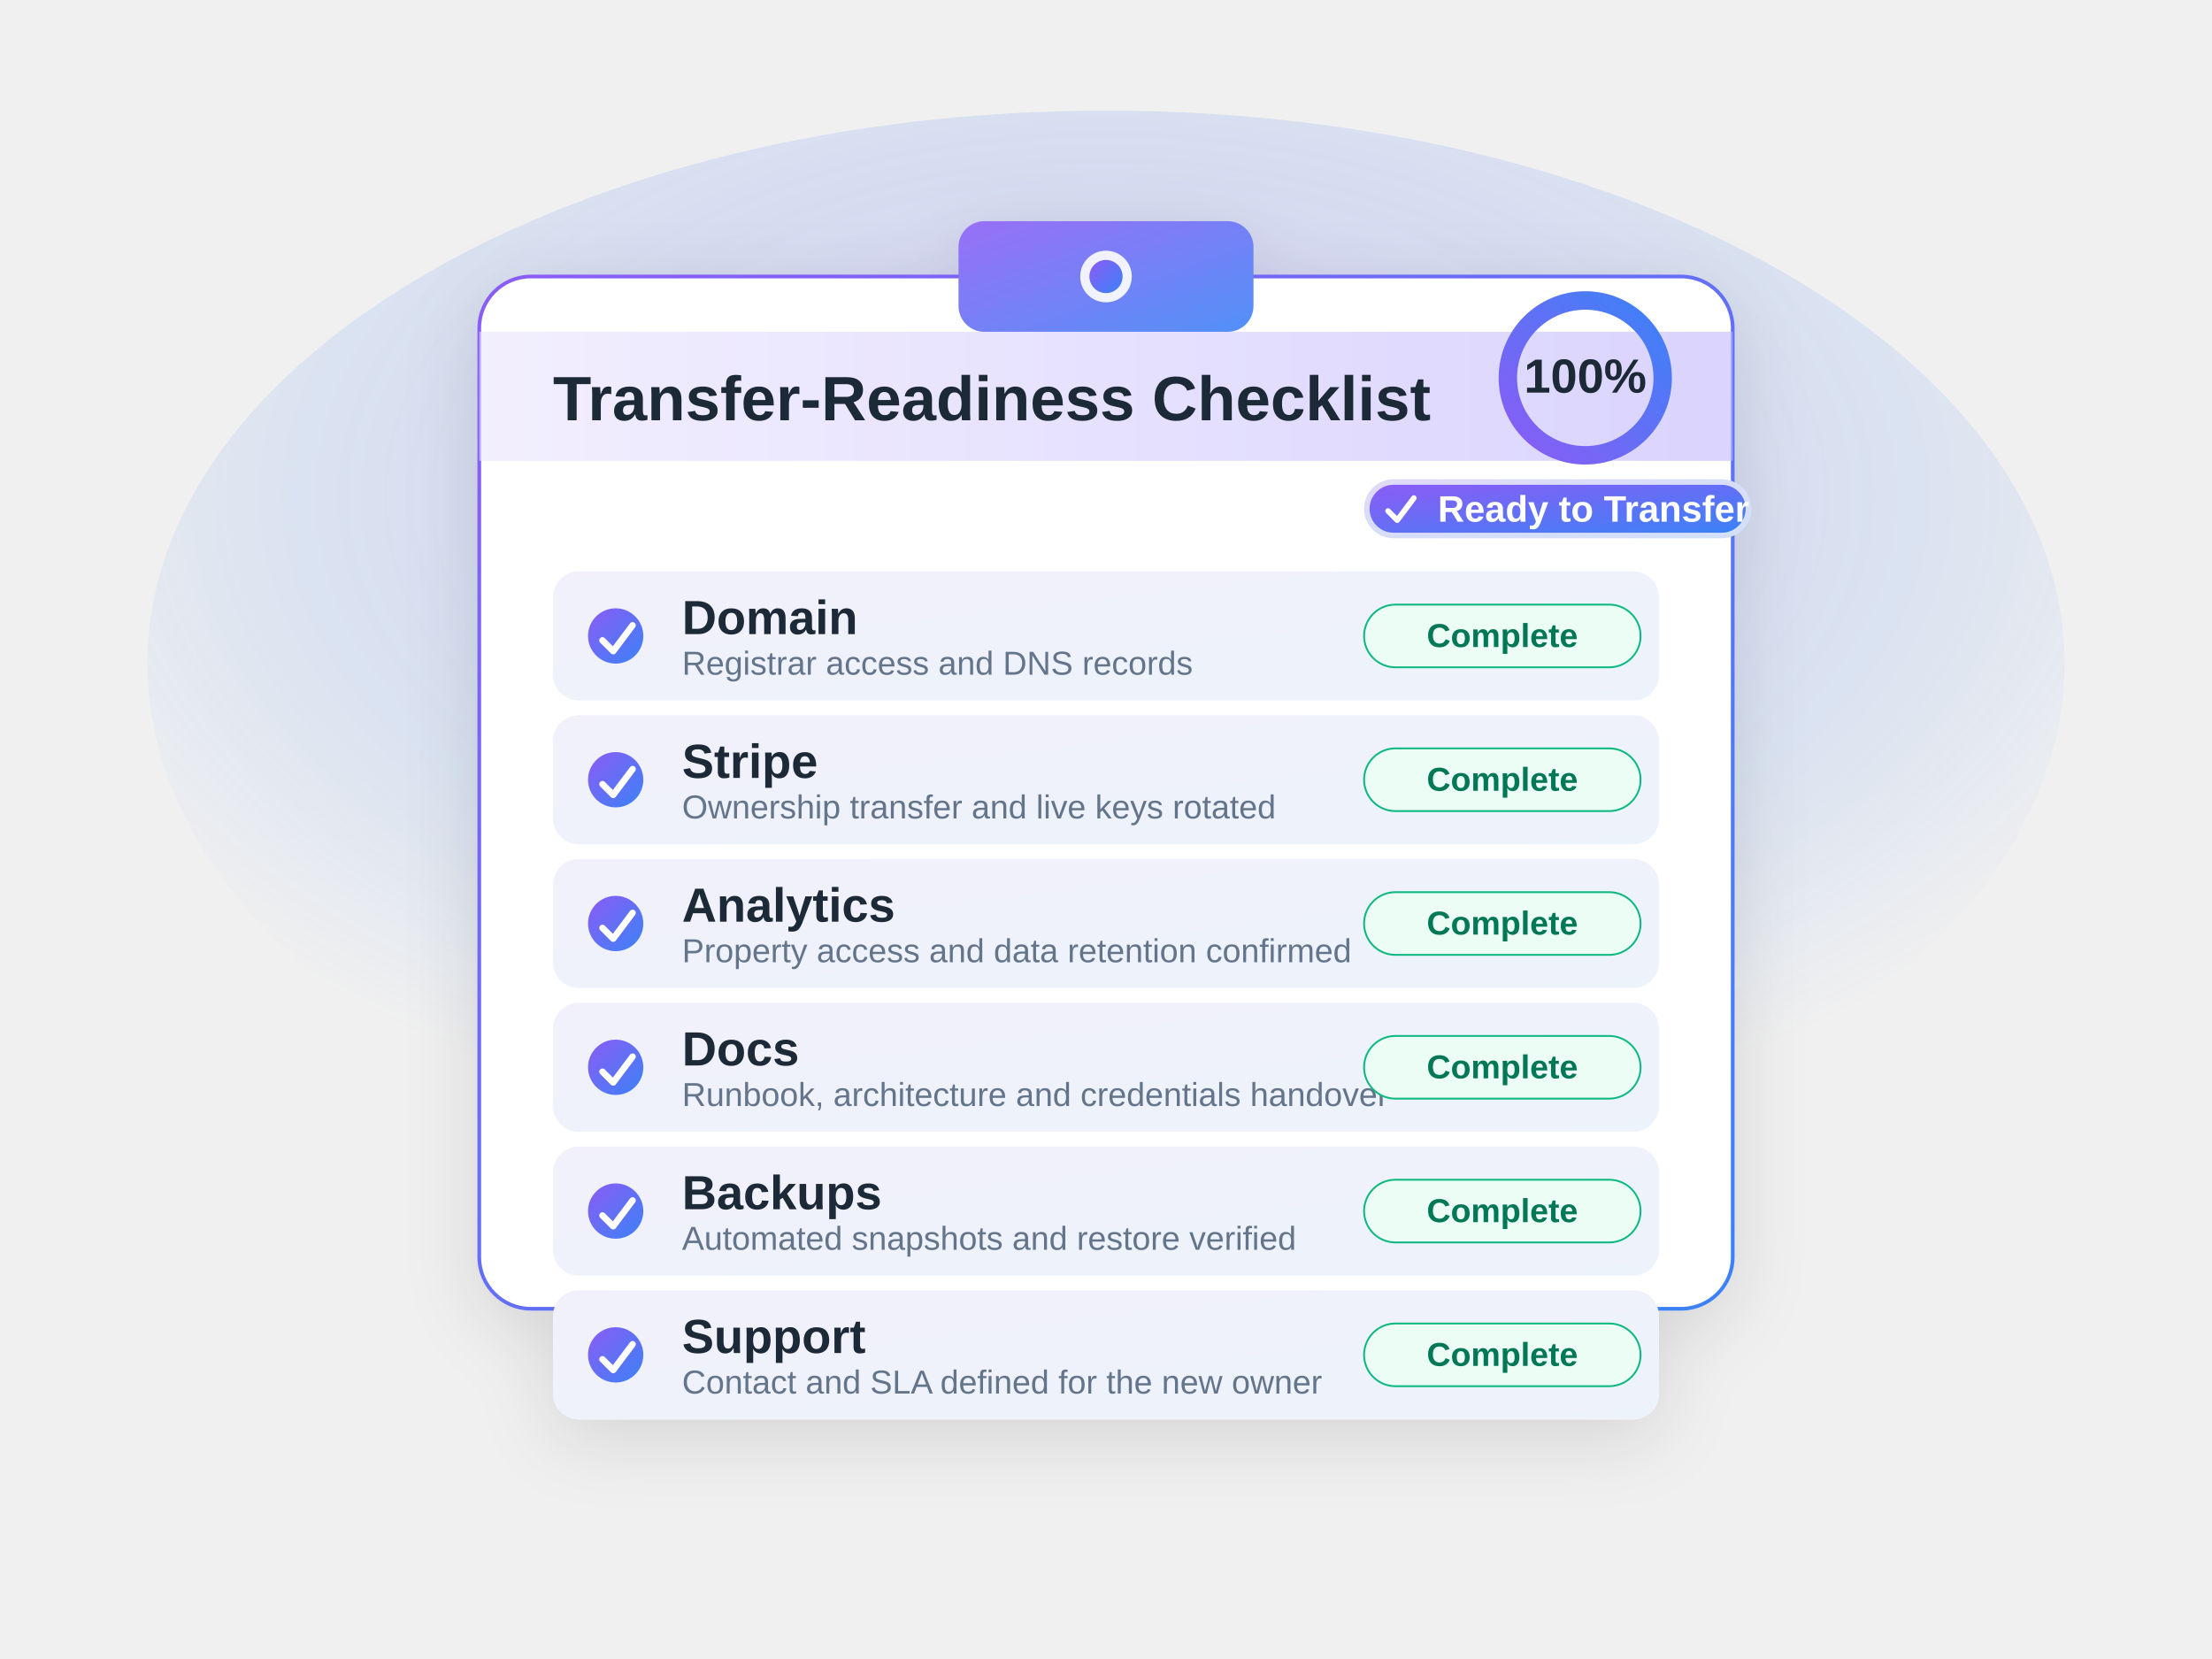
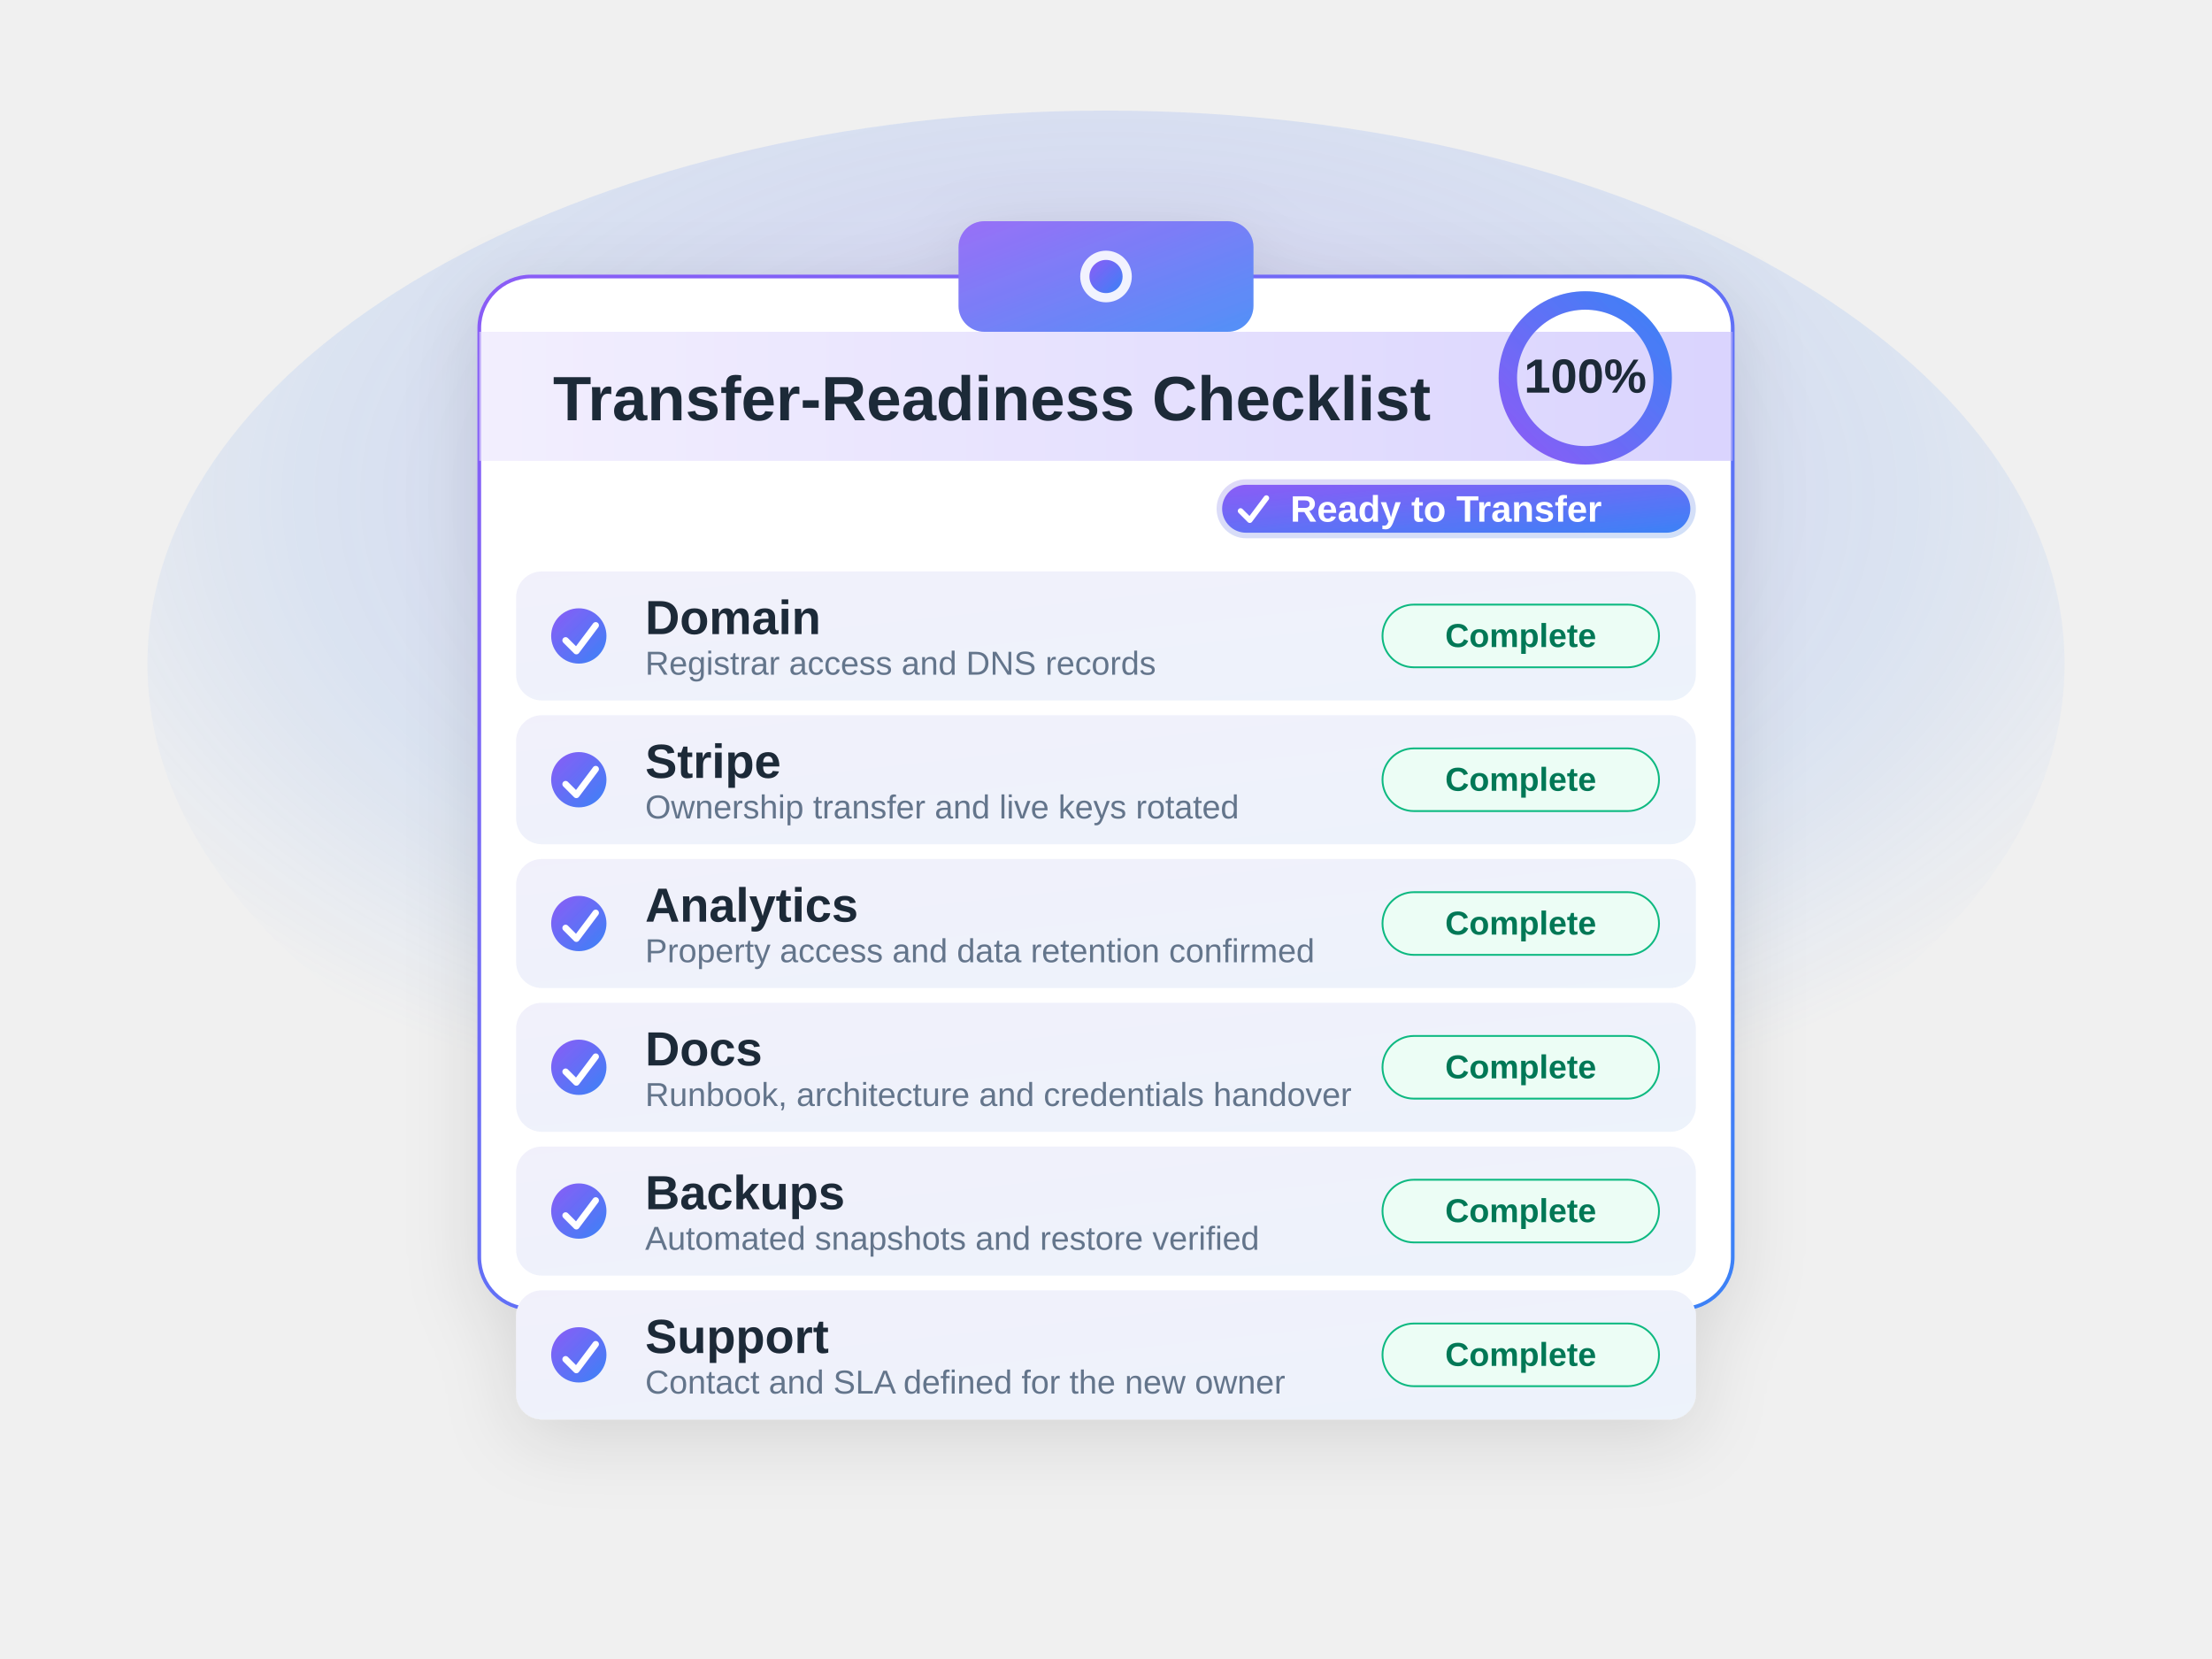
<svg xmlns="http://www.w3.org/2000/svg" width="1728" height="1296" viewBox="0 0 1200 900" fill="none">
  <defs>
    <linearGradient id="gradPurpleBlue" x1="0" y1="0" x2="1" y2="1">
      <stop offset="0%" stop-color="#8B5CF6" />
      <stop offset="100%" stop-color="#3B82F6" />
    </linearGradient>
    <linearGradient id="gradSoft" x1="0" y1="0" x2="1" y2="0">
      <stop offset="0%" stop-color="#EAE4FD" />
      <stop offset="100%" stop-color="#C1B7FD" />
    </linearGradient>
    <radialGradient id="glow" cx="50%" cy="35%" r="60%">
      <stop offset="0%" stop-color="#8B5CF6" stop-opacity="0.26" />
      <stop offset="70%" stop-color="#3B82F6" stop-opacity="0.12" />
      <stop offset="100%" stop-color="#3B82F6" stop-opacity="0" />
    </radialGradient>
    <filter id="softShadow" x="-50%" y="-50%" width="200%" height="200%">
      <feDropShadow dx="0" dy="10" stdDeviation="20" flood-color="#000000" flood-opacity="0.12" />
    </filter>
    <symbol id="checkIcon" viewBox="0 0 24 24">
      <path d="M5 13.2l5 5 9-12" stroke="white" stroke-width="3" stroke-linecap="round" stroke-linejoin="round" />
    </symbol>
  </defs>
  <ellipse cx="600" cy="360" rx="520" ry="300" fill="url(#glow)" />
  <g filter="url(#softShadow)">
    <rect x="260" y="150" width="680" height="560" rx="28" fill="white" />
    <rect x="260" y="150" width="680" height="560" rx="28" fill="none" stroke="url(#gradPurpleBlue)" stroke-width="2" />
    <g>
      <rect x="520" y="120" width="160" height="60" rx="14" fill="url(#gradPurpleBlue)" />
      <rect x="520" y="120" width="160" height="60" rx="14" fill="white" opacity="0.12" />
      <circle cx="600" cy="150" r="14" fill="white" opacity="0.9" />
      <circle cx="600" cy="150" r="9" fill="url(#gradPurpleBlue)" />
    </g>
    <rect x="260" y="180" width="680" height="70" rx="0" fill="url(#gradSoft)" opacity="0.6" />
    <text x="300" y="228" font-size="34" font-family="Arial" fill="#1F2937" font-weight="700">
      Transfer-Readiness Checklist
    </text>
    <g transform="translate(860,205)">
      <circle cx="0" cy="0" r="42" stroke="#E5E7EB" stroke-width="10" fill="none" />
      <circle cx="0" cy="0" r="42" stroke="url(#gradPurpleBlue)" stroke-width="10" fill="none" stroke-linecap="round" transform="rotate(-90)" stroke-dasharray="264" stroke-dashoffset="0" />
      <text x="0" y="8" text-anchor="middle" font-size="26" font-family="Arial" font-weight="700" fill="#1F2937">100%</text>
    </g>
-     <g transform="translate(740,260)">
-       <rect x="0" y="0" width="210" height="32" rx="16" fill="#F1F5F9" />
-       <rect x="0" y="0" width="210" height="32" rx="16" fill="url(#gradPurpleBlue)" opacity="0.18" />
-       <rect x="3" y="3" width="204" height="26" rx="13" fill="url(#gradPurpleBlue)" />
+     <g transform="translate(660,260)">
+       <rect x="0" y="0" width="260" height="32" rx="16" fill="#F1F5F9" />
+       <rect x="0" y="0" width="260" height="32" rx="16" fill="url(#gradPurpleBlue)" opacity="0.18" />
+       <rect x="3" y="3" width="254" height="26" rx="13" fill="url(#gradPurpleBlue)" />
      <use href="#checkIcon" x="8" y="4" width="24" height="24" />
      <text x="40" y="23" font-size="20" font-family="Arial" font-weight="700" fill="white">Ready to Transfer</text>
    </g>
-     <g transform="translate(300,310)">
-       <rect x="0" y="0" width="600" height="70" rx="14" fill="#F8FAFC" />
-       <rect x="0" y="0" width="600" height="70" rx="14" fill="url(#gradPurpleBlue)" opacity="0.06" />
-       <circle cx="34" cy="35" r="15" fill="url(#gradPurpleBlue)" />
-       <use href="#checkIcon" x="21" y="22" width="28" height="28" />
-       <text x="70" y="34" font-size="26" font-family="Arial" font-weight="700" fill="#1F2937">Domain</text>
-       <text x="70" y="56" font-size="18" font-family="Arial" fill="#64748B">Registrar access and DNS records</text>
-       <g transform="translate(440,18)">
-         <rect x="0" y="0" width="150" height="34" rx="17" fill="#ECFDF5" stroke="#10B981" stroke-width="1" />
-         <text x="75" y="23" text-anchor="middle" font-size="18" font-family="Arial" font-weight="700" fill="#047857">Complete</text>
+     <g transform="translate(280,310)">
+       <g>
+         <rect x="0" y="0" width="640" height="70" rx="14" fill="#F8FAFC" />
+         <rect x="0" y="0" width="640" height="70" rx="14" fill="url(#gradPurpleBlue)" opacity="0.06" />
+         <circle cx="34" cy="35" r="15" fill="url(#gradPurpleBlue)" />
+         <use href="#checkIcon" x="21" y="22" width="28" height="28" />
+         <text x="70" y="34" font-size="26" font-family="Arial" font-weight="700" fill="#1F2937">Domain</text>
+         <text x="70" y="56" font-size="18" font-family="Arial" fill="#64748B">Registrar access and DNS records</text>
+         <g transform="translate(470,18)">
+           <rect x="0" y="0" width="150" height="34" rx="17" fill="#ECFDF5" stroke="#10B981" stroke-width="1" />
+           <text x="75" y="23" text-anchor="middle" font-size="18" font-family="Arial" font-weight="700" fill="#047857">Complete</text>
+         </g>
      </g>
-     </g>
-     <g transform="translate(300,388)">
-       <rect x="0" y="0" width="600" height="70" rx="14" fill="#F8FAFC" />
-       <rect x="0" y="0" width="600" height="70" rx="14" fill="url(#gradPurpleBlue)" opacity="0.06" />
-       <circle cx="34" cy="35" r="15" fill="url(#gradPurpleBlue)" />
-       <use href="#checkIcon" x="21" y="22" width="28" height="28" />
-       <text x="70" y="34" font-size="26" font-family="Arial" font-weight="700" fill="#1F2937">Stripe</text>
-       <text x="70" y="56" font-size="18" font-family="Arial" fill="#64748B">Ownership transfer and live keys rotated</text>
-       <g transform="translate(440,18)">
-         <rect x="0" y="0" width="150" height="34" rx="17" fill="#ECFDF5" stroke="#10B981" stroke-width="1" />
-         <text x="75" y="23" text-anchor="middle" font-size="18" font-family="Arial" font-weight="700" fill="#047857">Complete</text>
+       <g transform="translate(0,78)">
+         <rect x="0" y="0" width="640" height="70" rx="14" fill="#F8FAFC" />
+         <rect x="0" y="0" width="640" height="70" rx="14" fill="url(#gradPurpleBlue)" opacity="0.06" />
+         <circle cx="34" cy="35" r="15" fill="url(#gradPurpleBlue)" />
+         <use href="#checkIcon" x="21" y="22" width="28" height="28" />
+         <text x="70" y="34" font-size="26" font-family="Arial" font-weight="700" fill="#1F2937">Stripe</text>
+         <text x="70" y="56" font-size="18" font-family="Arial" fill="#64748B">Ownership transfer and live keys rotated</text>
+         <g transform="translate(470,18)">
+           <rect x="0" y="0" width="150" height="34" rx="17" fill="#ECFDF5" stroke="#10B981" stroke-width="1" />
+           <text x="75" y="23" text-anchor="middle" font-size="18" font-family="Arial" font-weight="700" fill="#047857">Complete</text>
+         </g>
      </g>
-     </g>
-     <g transform="translate(300,466)">
-       <rect x="0" y="0" width="600" height="70" rx="14" fill="#F8FAFC" />
-       <rect x="0" y="0" width="600" height="70" rx="14" fill="url(#gradPurpleBlue)" opacity="0.06" />
-       <circle cx="34" cy="35" r="15" fill="url(#gradPurpleBlue)" />
-       <use href="#checkIcon" x="21" y="22" width="28" height="28" />
-       <text x="70" y="34" font-size="26" font-family="Arial" font-weight="700" fill="#1F2937">Analytics</text>
-       <text x="70" y="56" font-size="18" font-family="Arial" fill="#64748B">Property access and data retention confirmed</text>
-       <g transform="translate(440,18)">
-         <rect x="0" y="0" width="150" height="34" rx="17" fill="#ECFDF5" stroke="#10B981" stroke-width="1" />
-         <text x="75" y="23" text-anchor="middle" font-size="18" font-family="Arial" font-weight="700" fill="#047857">Complete</text>
+       <g transform="translate(0,156)">
+         <rect x="0" y="0" width="640" height="70" rx="14" fill="#F8FAFC" />
+         <rect x="0" y="0" width="640" height="70" rx="14" fill="url(#gradPurpleBlue)" opacity="0.06" />
+         <circle cx="34" cy="35" r="15" fill="url(#gradPurpleBlue)" />
+         <use href="#checkIcon" x="21" y="22" width="28" height="28" />
+         <text x="70" y="34" font-size="26" font-family="Arial" font-weight="700" fill="#1F2937">Analytics</text>
+         <text x="70" y="56" font-size="18" font-family="Arial" fill="#64748B">Property access and data retention confirmed</text>
+         <g transform="translate(470,18)">
+           <rect x="0" y="0" width="150" height="34" rx="17" fill="#ECFDF5" stroke="#10B981" stroke-width="1" />
+           <text x="75" y="23" text-anchor="middle" font-size="18" font-family="Arial" font-weight="700" fill="#047857">Complete</text>
+         </g>
      </g>
-     </g>
-     <g transform="translate(300,544)">
-       <rect x="0" y="0" width="600" height="70" rx="14" fill="#F8FAFC" />
-       <rect x="0" y="0" width="600" height="70" rx="14" fill="url(#gradPurpleBlue)" opacity="0.06" />
-       <circle cx="34" cy="35" r="15" fill="url(#gradPurpleBlue)" />
-       <use href="#checkIcon" x="21" y="22" width="28" height="28" />
-       <text x="70" y="34" font-size="26" font-family="Arial" font-weight="700" fill="#1F2937">Docs</text>
-       <text x="70" y="56" font-size="18" font-family="Arial" fill="#64748B">Runbook, architecture and credentials handover</text>
-       <g transform="translate(440,18)">
-         <rect x="0" y="0" width="150" height="34" rx="17" fill="#ECFDF5" stroke="#10B981" stroke-width="1" />
-         <text x="75" y="23" text-anchor="middle" font-size="18" font-family="Arial" font-weight="700" fill="#047857">Complete</text>
+       <g transform="translate(0,234)">
+         <rect x="0" y="0" width="640" height="70" rx="14" fill="#F8FAFC" />
+         <rect x="0" y="0" width="640" height="70" rx="14" fill="url(#gradPurpleBlue)" opacity="0.06" />
+         <circle cx="34" cy="35" r="15" fill="url(#gradPurpleBlue)" />
+         <use href="#checkIcon" x="21" y="22" width="28" height="28" />
+         <text x="70" y="34" font-size="26" font-family="Arial" font-weight="700" fill="#1F2937">Docs</text>
+         <text x="70" y="56" font-size="18" font-family="Arial" fill="#64748B">Runbook, architecture and credentials handover</text>
+         <g transform="translate(470,18)">
+           <rect x="0" y="0" width="150" height="34" rx="17" fill="#ECFDF5" stroke="#10B981" stroke-width="1" />
+           <text x="75" y="23" text-anchor="middle" font-size="18" font-family="Arial" font-weight="700" fill="#047857">Complete</text>
+         </g>
      </g>
-     </g>
-     <g transform="translate(300,622)">
-       <rect x="0" y="0" width="600" height="70" rx="14" fill="#F8FAFC" />
-       <rect x="0" y="0" width="600" height="70" rx="14" fill="url(#gradPurpleBlue)" opacity="0.06" />
-       <circle cx="34" cy="35" r="15" fill="url(#gradPurpleBlue)" />
-       <use href="#checkIcon" x="21" y="22" width="28" height="28" />
-       <text x="70" y="34" font-size="26" font-family="Arial" font-weight="700" fill="#1F2937">Backups</text>
-       <text x="70" y="56" font-size="18" font-family="Arial" fill="#64748B">Automated snapshots and restore verified</text>
-       <g transform="translate(440,18)">
-         <rect x="0" y="0" width="150" height="34" rx="17" fill="#ECFDF5" stroke="#10B981" stroke-width="1" />
-         <text x="75" y="23" text-anchor="middle" font-size="18" font-family="Arial" font-weight="700" fill="#047857">Complete</text>
+       <g transform="translate(0,312)">
+         <rect x="0" y="0" width="640" height="70" rx="14" fill="#F8FAFC" />
+         <rect x="0" y="0" width="640" height="70" rx="14" fill="url(#gradPurpleBlue)" opacity="0.06" />
+         <circle cx="34" cy="35" r="15" fill="url(#gradPurpleBlue)" />
+         <use href="#checkIcon" x="21" y="22" width="28" height="28" />
+         <text x="70" y="34" font-size="26" font-family="Arial" font-weight="700" fill="#1F2937">Backups</text>
+         <text x="70" y="56" font-size="18" font-family="Arial" fill="#64748B">Automated snapshots and restore verified</text>
+         <g transform="translate(470,18)">
+           <rect x="0" y="0" width="150" height="34" rx="17" fill="#ECFDF5" stroke="#10B981" stroke-width="1" />
+           <text x="75" y="23" text-anchor="middle" font-size="18" font-family="Arial" font-weight="700" fill="#047857">Complete</text>
+         </g>
      </g>
-     </g>
-     <g transform="translate(300,700)">
-       <rect x="0" y="0" width="600" height="70" rx="14" fill="#F8FAFC" />
-       <rect x="0" y="0" width="600" height="70" rx="14" fill="url(#gradPurpleBlue)" opacity="0.06" />
-       <circle cx="34" cy="35" r="15" fill="url(#gradPurpleBlue)" />
-       <use href="#checkIcon" x="21" y="22" width="28" height="28" />
-       <text x="70" y="34" font-size="26" font-family="Arial" font-weight="700" fill="#1F2937">Support</text>
-       <text x="70" y="56" font-size="18" font-family="Arial" fill="#64748B">Contact and SLA defined for the new owner</text>
-       <g transform="translate(440,18)">
-         <rect x="0" y="0" width="150" height="34" rx="17" fill="#ECFDF5" stroke="#10B981" stroke-width="1" />
-         <text x="75" y="23" text-anchor="middle" font-size="18" font-family="Arial" font-weight="700" fill="#047857">Complete</text>
+       <g transform="translate(0,390)">
+         <rect x="0" y="0" width="640" height="70" rx="14" fill="#F8FAFC" />
+         <rect x="0" y="0" width="640" height="70" rx="14" fill="url(#gradPurpleBlue)" opacity="0.06" />
+         <circle cx="34" cy="35" r="15" fill="url(#gradPurpleBlue)" />
+         <use href="#checkIcon" x="21" y="22" width="28" height="28" />
+         <text x="70" y="34" font-size="26" font-family="Arial" font-weight="700" fill="#1F2937">Support</text>
+         <text x="70" y="56" font-size="18" font-family="Arial" fill="#64748B">Contact and SLA defined for the new owner</text>
+         <g transform="translate(470,18)">
+           <rect x="0" y="0" width="150" height="34" rx="17" fill="#ECFDF5" stroke="#10B981" stroke-width="1" />
+           <text x="75" y="23" text-anchor="middle" font-size="18" font-family="Arial" font-weight="700" fill="#047857">Complete</text>
+         </g>
      </g>
    </g>
  </g>
</svg>
